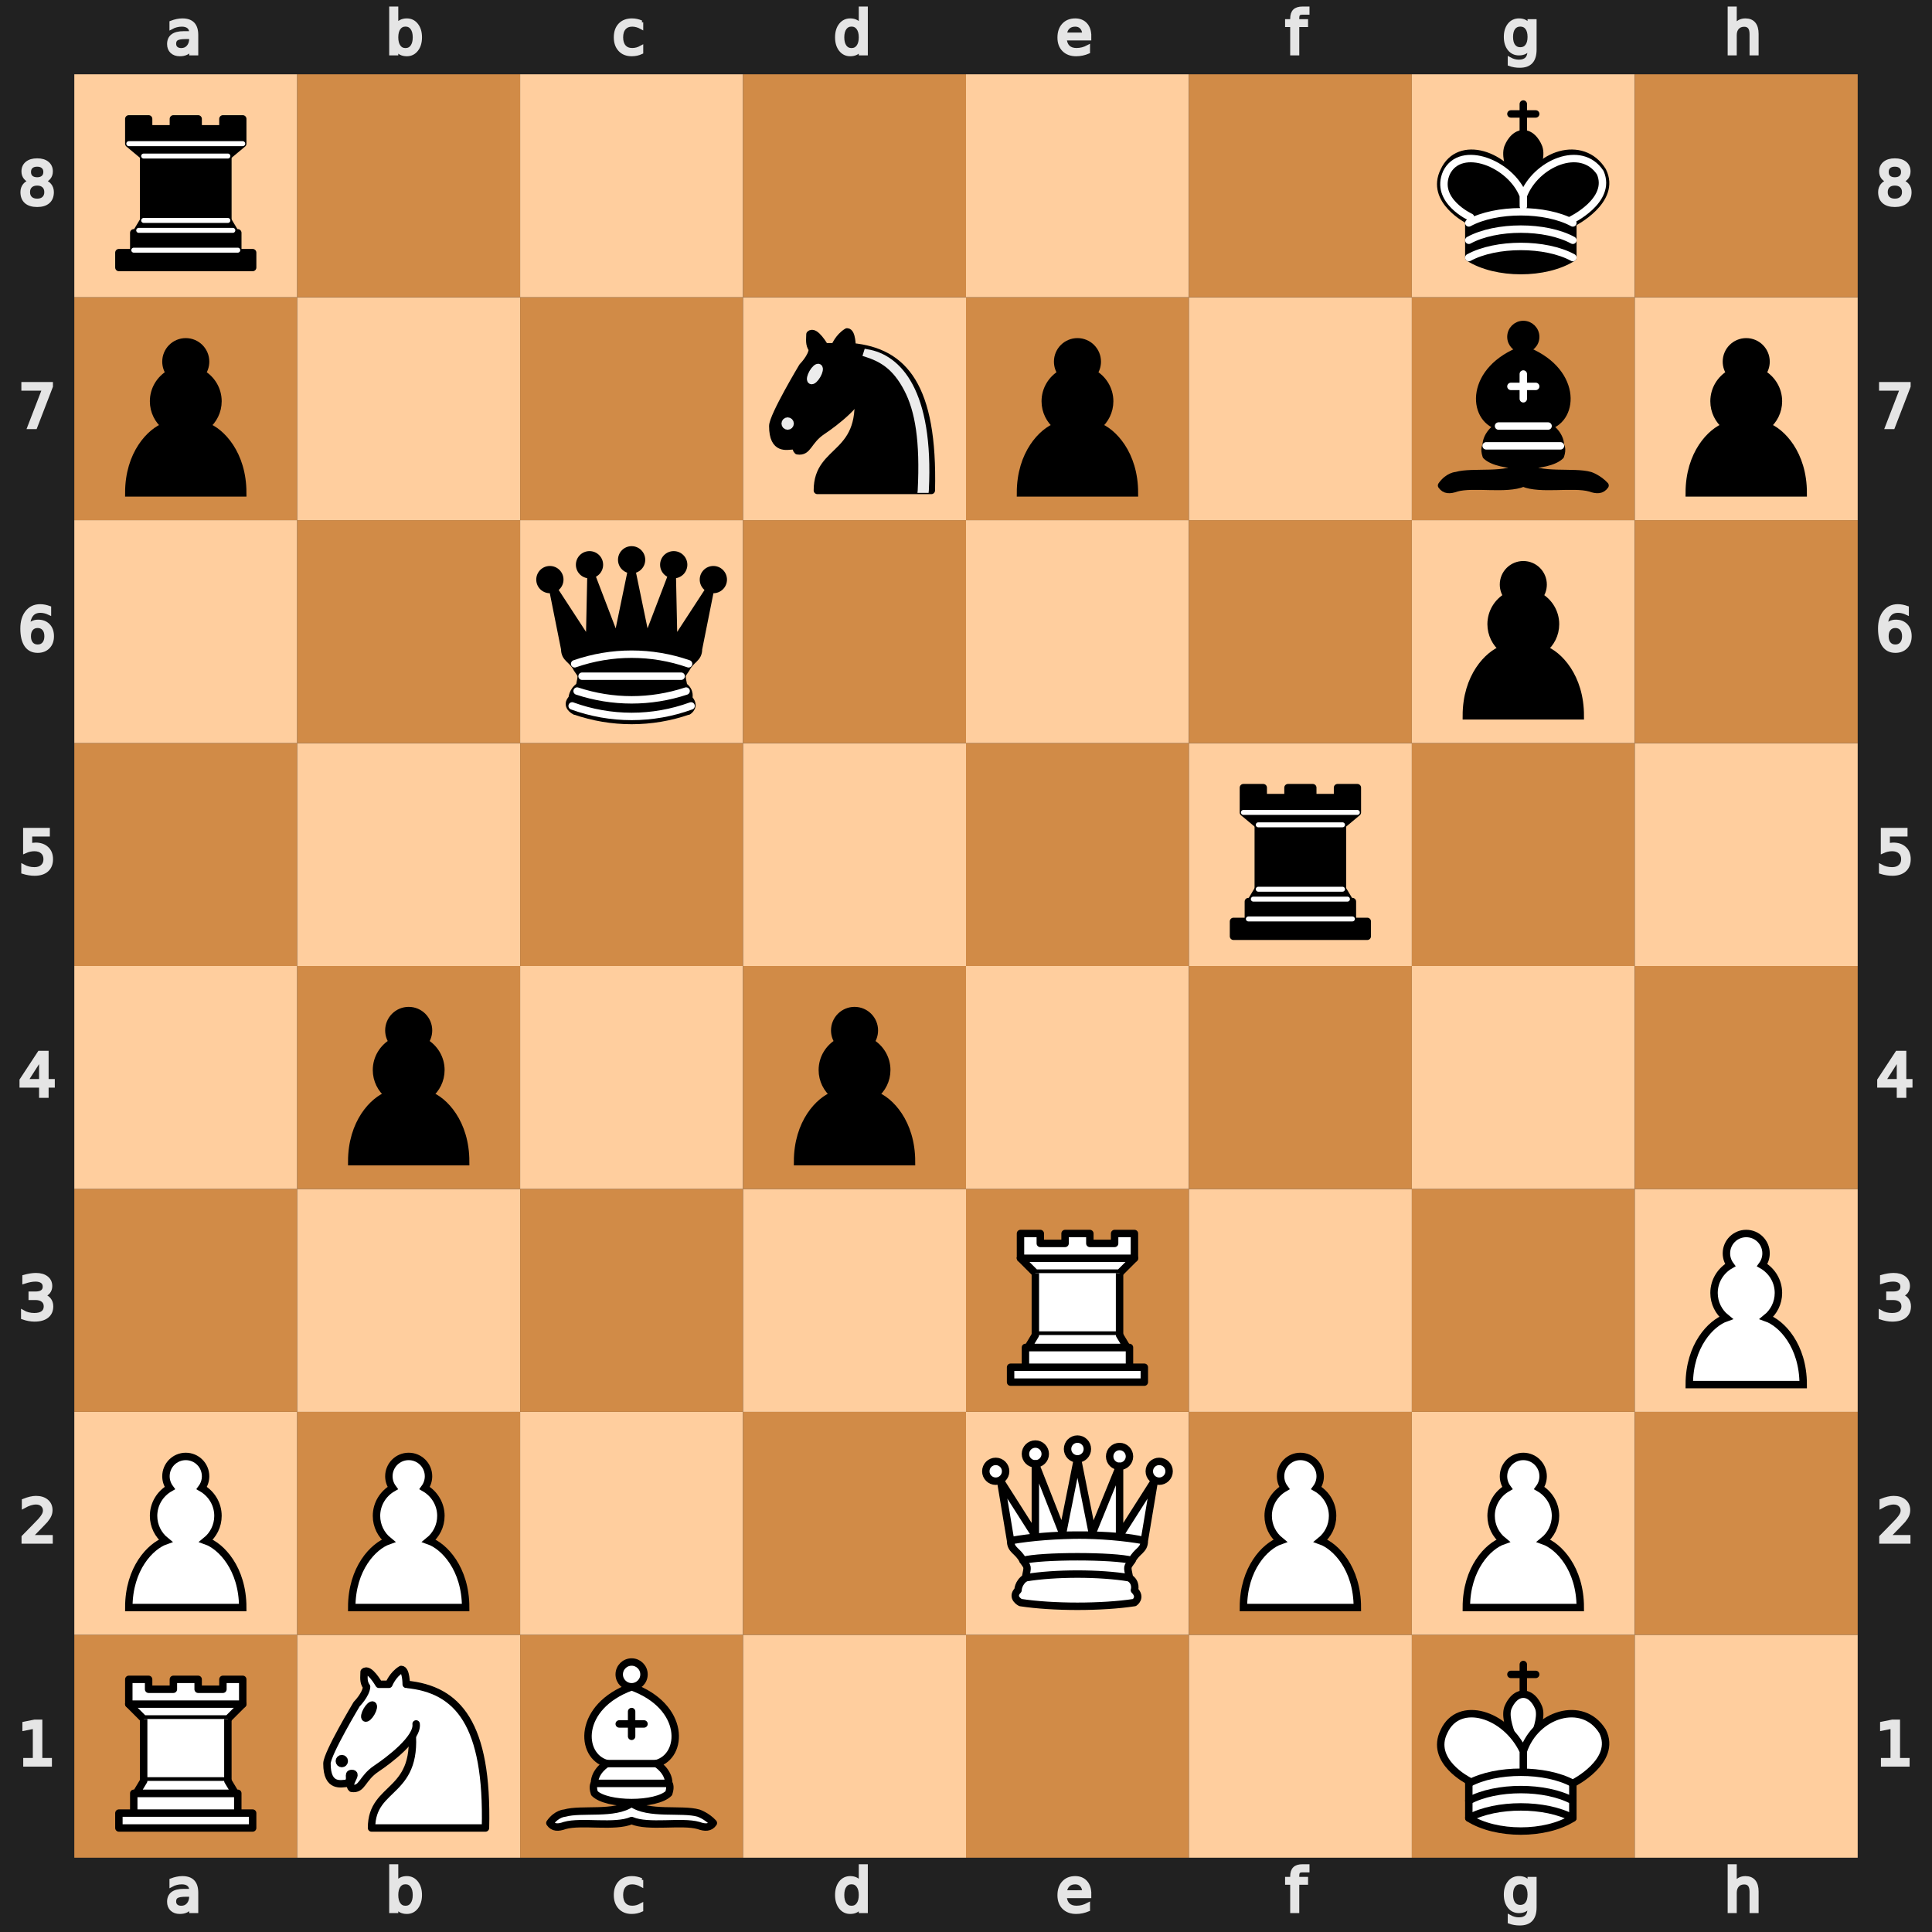
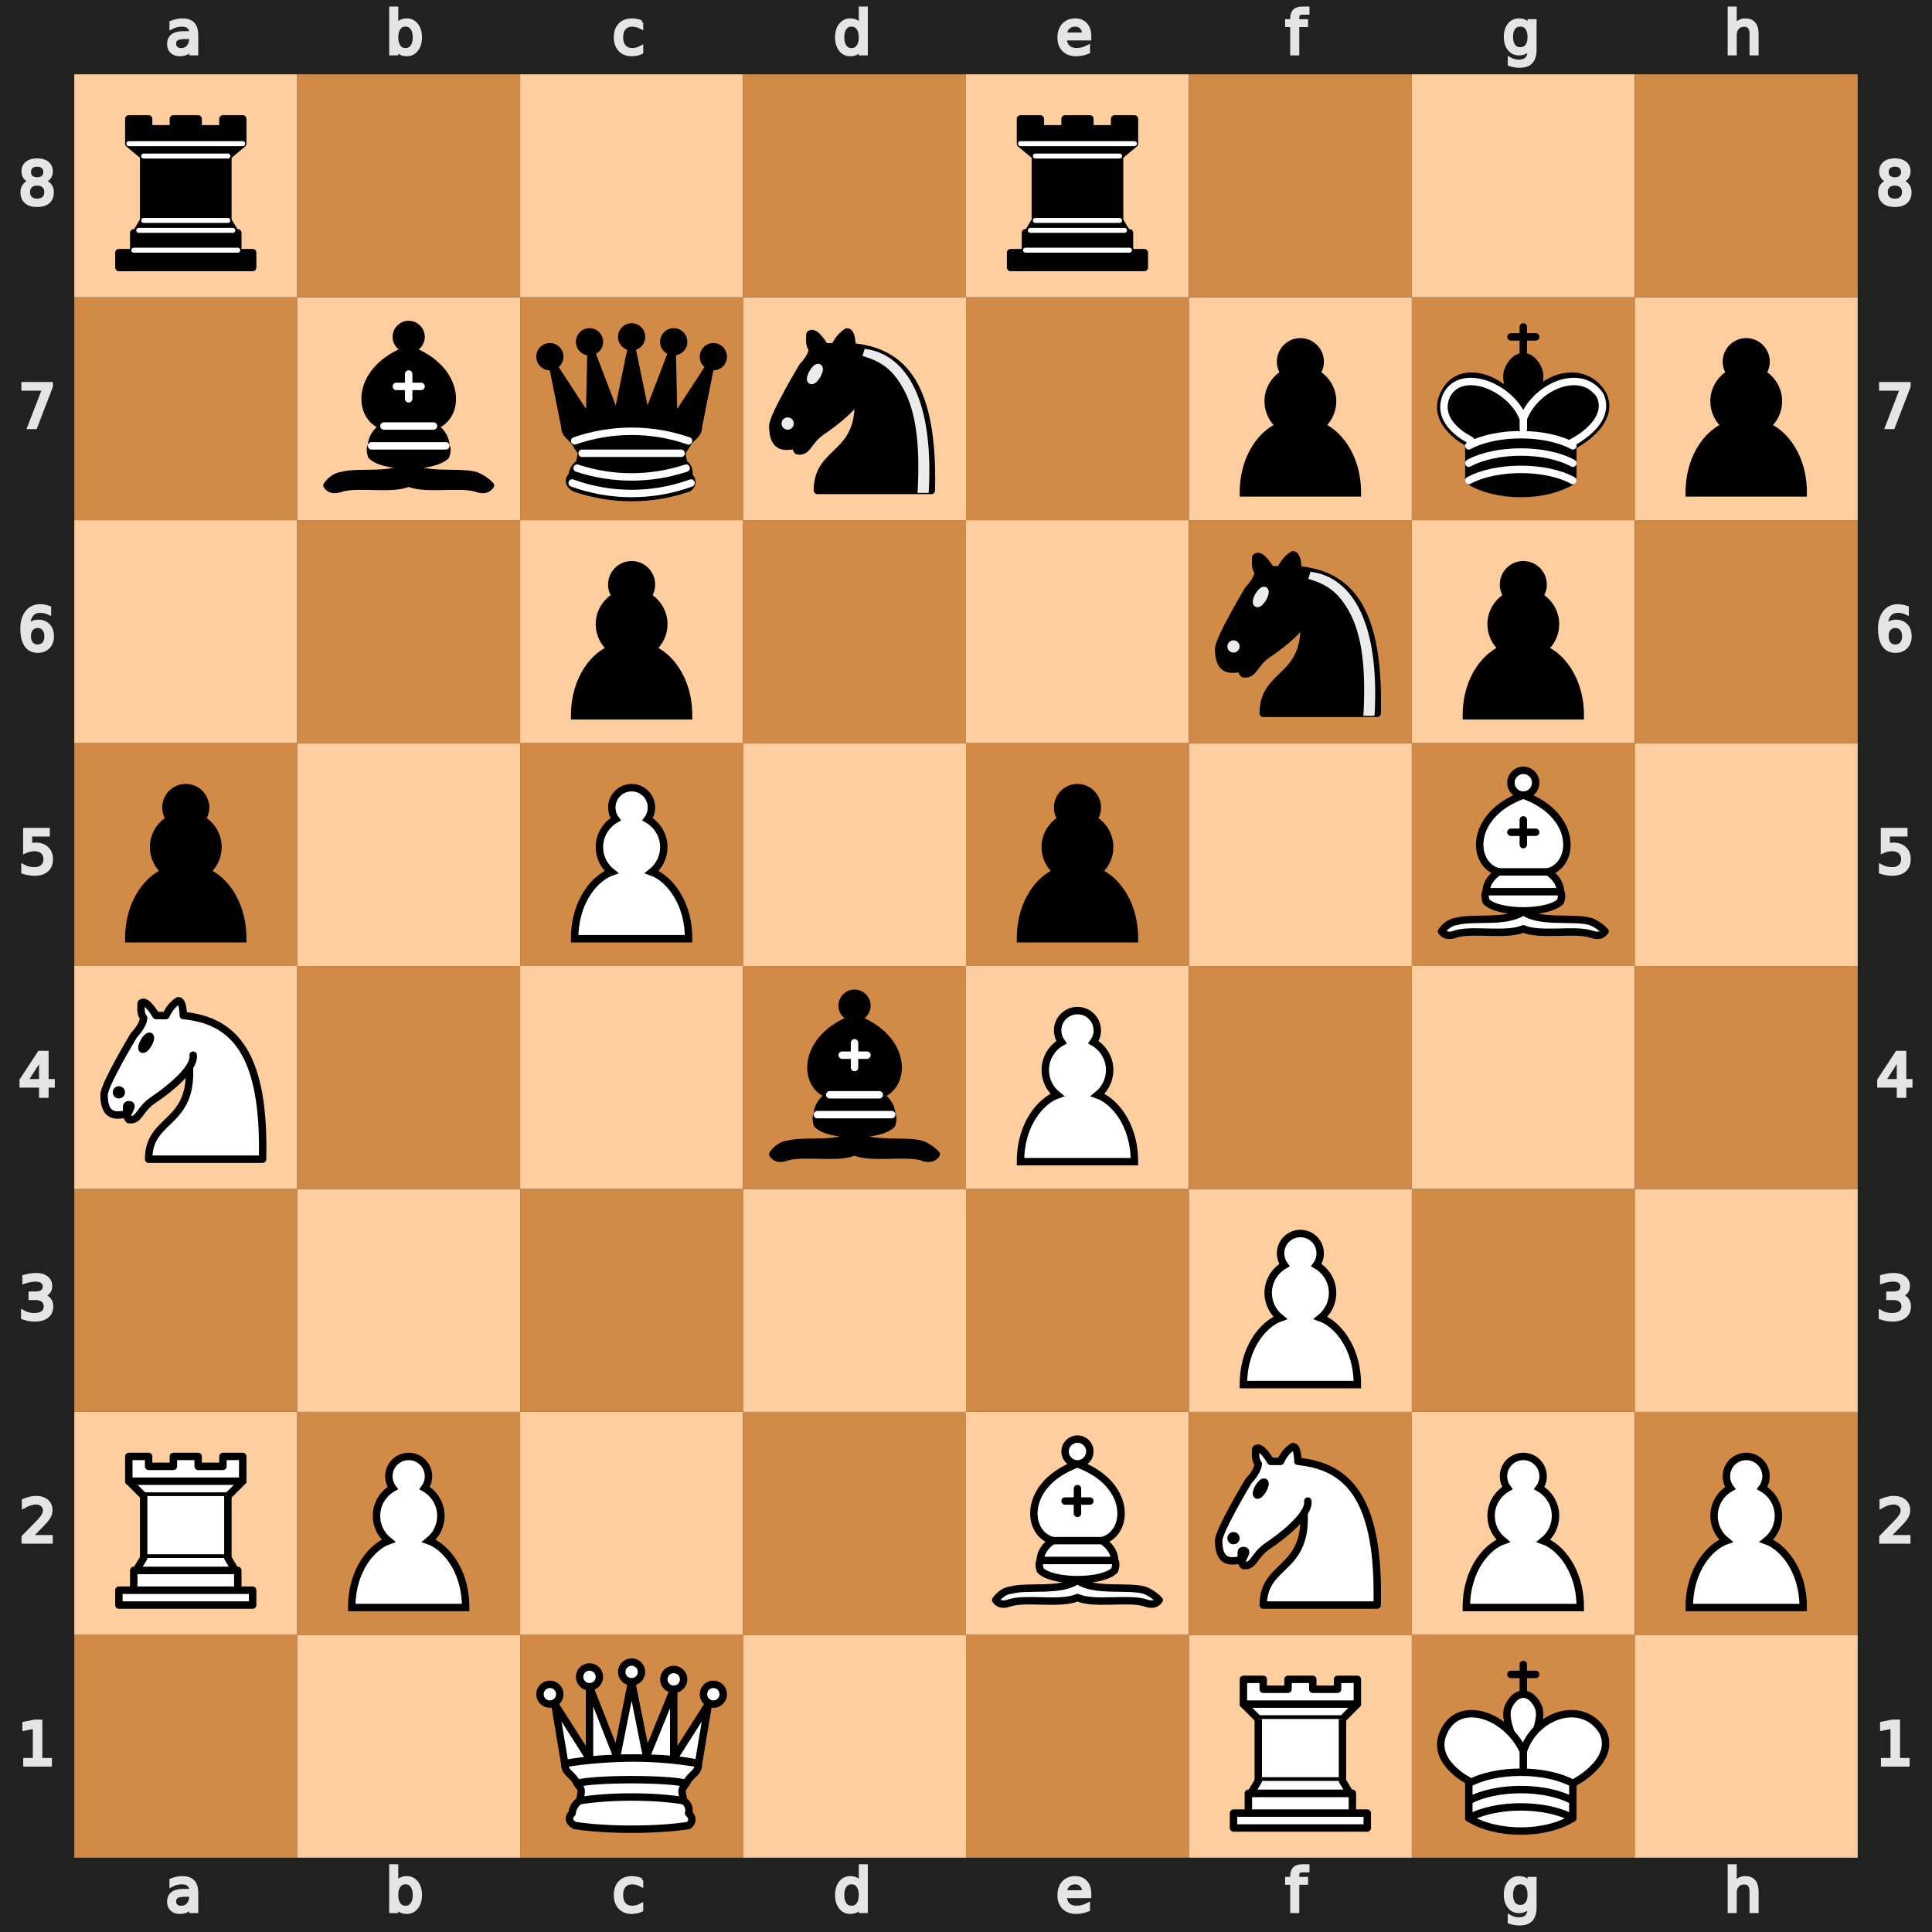
<svg xmlns="http://www.w3.org/2000/svg" xmlns:xlink="http://www.w3.org/1999/xlink" version="1.2" baseProfile="tiny" viewBox="0 0 390 390">
  <defs>
    <g id="white-pawn" class="white pawn">
      <path d="M22.5 9c-2.21 0-4 1.79-4 4 0 .89.29 1.71.78 2.38C17.33 16.5 16 18.59 16 21c0 2.03.94 3.84 2.41 5.03-3 1.06-7.41 5.55-7.41 13.47h23c0-7.92-4.41-12.41-7.41-13.47 1.47-1.19 2.41-3 2.41-5.03 0-2.41-1.33-4.5-3.28-5.62.49-.67.78-1.49.78-2.38 0-2.21-1.79-4-4-4z" fill="#fff" stroke="#000" stroke-width="1.5" stroke-linecap="round" />
    </g>
    <g id="white-knight" class="white knight" fill="none" fill-rule="evenodd" stroke="#000" stroke-width="1.5" stroke-linecap="round" stroke-linejoin="round">
      <path d="M 22,10 C 32.5,11 38.5,18 38,39 L 15,39 C 15,30 25,32.5 23,18" style="fill:#ffffff; stroke:#000000;" />
      <path d="M 24,18 C 24.38,20.91 18.45,25.37 16,27 C 13,29 13.18,31.34 11,31 C 9.958,30.06 12.41,27.96 11,28 C 10,28 11.19,29.23 10,30 C 9,30 5.997,31 6,26 C 6,24 12,14 12,14 C 12,14 13.89,12.1 14,10.5 C 13.27,9.506 13.5,8.5 13.5,7.5 C 14.5,6.5 16.5,10 16.5,10 L 18.5,10 C 18.5,10 19.28,8.008 21,7 C 22,7 22,10 22,10" style="fill:#ffffff; stroke:#000000;" />
      <path d="M 9.5 25.5 A 0.5 0.5 0 1 1 8.5,25.5 A 0.5 0.5 0 1 1 9.5 25.5 z" style="fill:#000000; stroke:#000000;" />
      <path d="M 15 15.5 A 0.5 1.5 0 1 1 14,15.5 A 0.5 1.5 0 1 1 15 15.5 z" transform="matrix(0.866,0.5,-0.5,0.866,9.693,-5.173)" style="fill:#000000; stroke:#000000;" />
    </g>
    <g id="white-bishop" class="white bishop" fill="none" fill-rule="evenodd" stroke="#000" stroke-width="1.5" stroke-linecap="round" stroke-linejoin="round">
      <g fill="#fff" stroke-linecap="butt">
        <path d="M9 36c3.39-.97 10.11.43 13.5-2 3.39 2.43 10.11 1.03 13.5 2 0 0 1.65.54 3 2-.68.97-1.65.99-3 .5-3.39-.97-10.11.46-13.5-1-3.39 1.46-10.11.03-13.5 1-1.354.49-2.323.47-3-.5 1.354-1.94 3-2 3-2zM15 32c2.5 2.5 12.5 2.5 15 0 .5-1.5 0-2 0-2 0-2.5-2.5-4-2.5-4 5.5-1.5 6-11.5-5-15.5-11 4-10.5 14-5 15.5 0 0-2.5 1.5-2.5 4 0 0-.5.5 0 2zM25 8a2.5 2.5 0 1 1-5 0 2.5 2.5 0 1 1 5 0z" />
      </g>
      <path d="M17.5 26h10M15 30h15m-7.5-14.5v5M20 18h5" stroke-linejoin="miter" />
    </g>
    <g id="white-rook" class="white rook" fill="#fff" fill-rule="evenodd" stroke="#000" stroke-width="1.5" stroke-linecap="round" stroke-linejoin="round">
      <path d="M9 39h27v-3H9v3zM12 36v-4h21v4H12zM11 14V9h4v2h5V9h5v2h5V9h4v5" stroke-linecap="butt" />
      <path d="M34 14l-3 3H14l-3-3" />
      <path d="M31 17v12.5H14V17" stroke-linecap="butt" stroke-linejoin="miter" />
      <path d="M31 29.5l1.5 2.5h-20l1.5-2.5" />
      <path d="M11 14h23" fill="none" stroke-linejoin="miter" />
    </g>
    <g id="white-queen" class="white queen" fill="#fff" fill-rule="evenodd" stroke="#000" stroke-width="1.5" stroke-linecap="round" stroke-linejoin="round">
      <path d="M8 12a2 2 0 1 1-4 0 2 2 0 1 1 4 0zM24.5 7.5a2 2 0 1 1-4 0 2 2 0 1 1 4 0zM41 12a2 2 0 1 1-4 0 2 2 0 1 1 4 0zM16 8.5a2 2 0 1 1-4 0 2 2 0 1 1 4 0zM33 9a2 2 0 1 1-4 0 2 2 0 1 1 4 0z" />
      <path d="M9 26c8.5-1.5 21-1.5 27 0l2-12-7 11V11l-5.5 13.5-3-15-3 15-5.5-14V25L7 14l2 12zM9 26c0 2 1.5 2 2.5 4 1 1.5 1 1 .5 3.5-1.5 1-1.5 2.5-1.5 2.5-1.5 1.5.5 2.5.5 2.5 6.5 1 16.5 1 23 0 0 0 1.5-1 0-2.5 0 0 .5-1.5-1-2.5-.5-2.5-.5-2 .5-3.5 1-2 2.5-2 2.5-4-8.5-1.5-18.5-1.5-27 0z" stroke-linecap="butt" />
      <path d="M11.5 30c3.5-1 18.5-1 22 0M12 33.5c6-1 15-1 21 0" fill="none" />
    </g>
    <g id="white-king" class="white king" fill="none" fill-rule="evenodd" stroke="#000" stroke-width="1.5" stroke-linecap="round" stroke-linejoin="round">
      <path d="M22.5 11.63V6M20 8h5" stroke-linejoin="miter" />
      <path d="M22.5 25s4.5-7.5 3-10.5c0 0-1-2.5-3-2.5s-3 2.5-3 2.5c-1.5 3 3 10.5 3 10.5" fill="#fff" stroke-linecap="butt" stroke-linejoin="miter" />
      <path d="M11.5 37c5.5 3.5 15.5 3.5 21 0v-7s9-4.5 6-10.5c-4-6.5-13.5-3.5-16 4V27v-3.5c-3.5-7.5-13-10.5-16-4-3 6 5 10 5 10V37z" fill="#fff" />
      <path d="M11.5 30c5.5-3 15.5-3 21 0m-21 3.5c5.5-3 15.5-3 21 0m-21 3.5c5.5-3 15.5-3 21 0" />
    </g>
    <g id="black-pawn" class="black pawn">
      <path d="M22.5 9c-2.21 0-4 1.79-4 4 0 .89.29 1.71.78 2.38C17.33 16.5 16 18.59 16 21c0 2.03.94 3.84 2.41 5.03-3 1.06-7.41 5.55-7.41 13.47h23c0-7.92-4.41-12.41-7.41-13.47 1.47-1.19 2.41-3 2.41-5.03 0-2.41-1.33-4.5-3.28-5.62.49-.67.78-1.49.78-2.38 0-2.21-1.79-4-4-4z" fill="#000" stroke="#000" stroke-width="1.5" stroke-linecap="round" />
    </g>
    <g id="black-knight" class="black knight" fill="none" fill-rule="evenodd" stroke="#000" stroke-width="1.5" stroke-linecap="round" stroke-linejoin="round">
      <path d="M 22,10 C 32.5,11 38.5,18 38,39 L 15,39 C 15,30 25,32.5 23,18" style="fill:#000000; stroke:#000000;" />
      <path d="M 24,18 C 24.38,20.91 18.45,25.37 16,27 C 13,29 13.18,31.34 11,31 C 9.958,30.06 12.41,27.96 11,28 C 10,28 11.19,29.23 10,30 C 9,30 5.997,31 6,26 C 6,24 12,14 12,14 C 12,14 13.89,12.1 14,10.5 C 13.27,9.506 13.5,8.5 13.5,7.5 C 14.5,6.5 16.5,10 16.5,10 L 18.5,10 C 18.5,10 19.28,8.008 21,7 C 22,7 22,10 22,10" style="fill:#000000; stroke:#000000;" />
      <path d="M 9.5 25.5 A 0.5 0.5 0 1 1 8.5,25.5 A 0.5 0.5 0 1 1 9.5 25.5 z" style="fill:#ececec; stroke:#ececec;" />
      <path d="M 15 15.5 A 0.5 1.5 0 1 1 14,15.5 A 0.5 1.5 0 1 1 15 15.5 z" transform="matrix(0.866,0.5,-0.5,0.866,9.693,-5.173)" style="fill:#ececec; stroke:#ececec;" />
      <path d="M 24.55,10.4 L 24.1,11.85 L 24.6,12 C 27.75,13 30.25,14.49 32.5,18.75 C 34.75,23.01 35.75,29.06 35.25,39 L 35.2,39.5 L 37.45,39.5 L 37.5,39 C 38,28.94 36.62,22.15 34.25,17.66 C 31.88,13.17 28.46,11.02 25.06,10.5 L 24.55,10.4 z " style="fill:#ececec; stroke:none;" />
    </g>
    <g id="black-bishop" class="black bishop" fill="none" fill-rule="evenodd" stroke="#000" stroke-width="1.5" stroke-linecap="round" stroke-linejoin="round">
      <path d="M9 36c3.39-.97 10.11.43 13.5-2 3.39 2.43 10.11 1.03 13.5 2 0 0 1.65.54 3 2-.68.97-1.65.99-3 .5-3.39-.97-10.11.46-13.5-1-3.39 1.46-10.11.03-13.5 1-1.354.49-2.323.47-3-.5 1.354-1.94 3-2 3-2zm6-4c2.5 2.5 12.5 2.5 15 0 .5-1.5 0-2 0-2 0-2.5-2.5-4-2.5-4 5.5-1.5 6-11.5-5-15.5-11 4-10.5 14-5 15.5 0 0-2.5 1.5-2.5 4 0 0-.5.5 0 2zM25 8a2.5 2.5 0 1 1-5 0 2.5 2.5 0 1 1 5 0z" fill="#000" stroke-linecap="butt" />
      <path d="M17.5 26h10M15 30h15m-7.5-14.5v5M20 18h5" stroke="#fff" stroke-linejoin="miter" />
    </g>
    <g id="black-rook" class="black rook" fill="#000" fill-rule="evenodd" stroke="#000" stroke-width="1.5" stroke-linecap="round" stroke-linejoin="round">
      <path d="M9 39h27v-3H9v3zM12.5 32l1.5-2.5h17l1.5 2.5h-20zM12 36v-4h21v4H12z" stroke-linecap="butt" />
      <path d="M14 29.5v-13h17v13H14z" stroke-linecap="butt" stroke-linejoin="miter" />
      <path d="M14 16.5L11 14h23l-3 2.5H14zM11 14V9h4v2h5V9h5v2h5V9h4v5H11z" stroke-linecap="butt" />
      <path d="M12 35.5h21M13 31.5h19M14 29.5h17M14 16.5h17M11 14h23" fill="none" stroke="#fff" stroke-width="1" stroke-linejoin="miter" />
    </g>
    <g id="black-queen" class="black queen" fill="#000" fill-rule="evenodd" stroke="#000" stroke-width="1.5" stroke-linecap="round" stroke-linejoin="round">
      <g fill="#000" stroke="none">
        <circle cx="6" cy="12" r="2.75" />
        <circle cx="14" cy="9" r="2.75" />
        <circle cx="22.5" cy="8" r="2.75" />
        <circle cx="31" cy="9" r="2.75" />
        <circle cx="39" cy="12" r="2.75" />
      </g>
      <path d="M9 26c8.5-1.5 21-1.5 27 0l2.5-12.5L31 25l-.3-14.1-5.2 13.6-3-14.5-3 14.5-5.2-13.6L14 25 6.5 13.5 9 26zM9 26c0 2 1.5 2 2.5 4 1 1.5 1 1 .5 3.5-1.5 1-1.5 2.5-1.5 2.5-1.5 1.5.5 2.5.5 2.5 6.5 1 16.5 1 23 0 0 0 1.5-1 0-2.5 0 0 .5-1.5-1-2.5-.5-2.5-.5-2 .5-3.5 1-2 2.5-2 2.5-4-8.5-1.5-18.5-1.5-27 0z" stroke-linecap="butt" />
      <path d="M11 38.5a35 35 1 0 0 23 0" fill="none" stroke-linecap="butt" />
      <path d="M11 29a35 35 1 0 1 23 0M12.5 31.5h20M11.5 34.5a35 35 1 0 0 22 0M10.5 37.5a35 35 1 0 0 24 0" fill="none" stroke="#fff" />
    </g>
    <g id="black-king" class="black king" fill="none" fill-rule="evenodd" stroke="#000" stroke-width="1.5" stroke-linecap="round" stroke-linejoin="round">
      <path d="M22.5 11.63V6" stroke-linejoin="miter" />
      <path d="M22.5 25s4.5-7.5 3-10.5c0 0-1-2.5-3-2.5s-3 2.5-3 2.5c-1.5 3 3 10.5 3 10.5" fill="#000" stroke-linecap="butt" stroke-linejoin="miter" />
      <path d="M11.5 37c5.5 3.5 15.5 3.5 21 0v-7s9-4.5 6-10.5c-4-6.5-13.5-3.5-16 4V27v-3.5c-3.5-7.5-13-10.5-16-4-3 6 5 10 5 10V37z" fill="#000" />
      <path d="M20 8h5" stroke-linejoin="miter" />
      <path d="M32 29.5s8.5-4 6.03-9.65C34.15 14 25 18 22.5 24.5l.01 2.1-.01-2.1C20 18 9.906 14 6.997 19.85c-2.497 5.65 4.853 9 4.853 9M11.5 30c5.5-3 15.5-3 21 0m-21 3.5c5.5-3 15.5-3 21 0m-21 3.5c5.5-3 15.5-3 21 0" stroke="#fff" />
    </g>
  </defs>
  <rect x="0" y="0" width="390" height="390" fill="#212121" />
  <g transform="translate(20, 0) scale(0.75, 0.75)" fill="#e5e5e5" stroke="#e5e5e5">
    <path d="M23.328 10.016q-1.742 0-2.414.398-.672.398-.672 1.36 0 .765.5 1.218.508.445 1.375.445 1.196 0 1.914-.843.727-.852.727-2.258v-.32zm2.867-.594v4.992h-1.437v-1.328q-.492.797-1.227 1.18-.734.375-1.797.375-1.343 0-2.14-.75-.79-.758-.79-2.024 0-1.476.985-2.226.992-.75 2.953-.75h2.016V8.75q0-.992-.656-1.531-.649-.547-1.829-.547-.75 0-1.46.18-.711.18-1.368.539V6.062q.79-.304 1.532-.453.742-.156 1.445-.156 1.898 0 2.836.984.937.985.937 2.985z" />
  </g>
  <g transform="translate(20, 375) scale(0.75, 0.75)" fill="#e5e5e5" stroke="#e5e5e5">
    <path d="M23.328 10.016q-1.742 0-2.414.398-.672.398-.672 1.36 0 .765.5 1.218.508.445 1.375.445 1.196 0 1.914-.843.727-.852.727-2.258v-.32zm2.867-.594v4.992h-1.437v-1.328q-.492.797-1.227 1.18-.734.375-1.797.375-1.343 0-2.14-.75-.79-.758-.79-2.024 0-1.476.985-2.226.992-.75 2.953-.75h2.016V8.75q0-.992-.656-1.531-.649-.547-1.829-.547-.75 0-1.46.18-.711.18-1.368.539V6.062q.79-.304 1.532-.453.742-.156 1.445-.156 1.898 0 2.836.984.937.985.937 2.985z" />
  </g>
  <g transform="translate(65, 0) scale(0.75, 0.75)" fill="#e5e5e5" stroke="#e5e5e5">
    <path d="M24.922 10.047q0-1.586-.656-2.485-.649-.906-1.79-.906-1.14 0-1.796.906-.649.899-.649 2.485 0 1.586.649 2.492.656.898 1.797.898 1.14 0 1.789-.898.656-.906.656-2.492zm-4.89-3.055q.452-.781 1.14-1.156.695-.383 1.656-.383 1.594 0 2.586 1.266 1 1.265 1 3.328 0 2.062-1 3.328-.992 1.266-2.586 1.266-.96 0-1.656-.375-.688-.383-1.14-1.164v1.312h-1.446V2.258h1.445z" />
  </g>
  <g transform="translate(65, 375) scale(0.75, 0.75)" fill="#e5e5e5" stroke="#e5e5e5">
    <path d="M24.922 10.047q0-1.586-.656-2.485-.649-.906-1.79-.906-1.14 0-1.796.906-.649.899-.649 2.485 0 1.586.649 2.492.656.898 1.797.898 1.14 0 1.789-.898.656-.906.656-2.492zm-4.89-3.055q.452-.781 1.14-1.156.695-.383 1.656-.383 1.594 0 2.586 1.266 1 1.265 1 3.328 0 2.062-1 3.328-.992 1.266-2.586 1.266-.96 0-1.656-.375-.688-.383-1.14-1.164v1.312h-1.446V2.258h1.445z" />
  </g>
  <g transform="translate(110, 0) scale(0.75, 0.75)" fill="#e5e5e5" stroke="#e5e5e5">
    <path d="M25.96 6v1.344q-.608-.336-1.226-.5-.609-.172-1.234-.172-1.398 0-2.172.89-.773.883-.773 2.485 0 1.601.773 2.492.774.883 2.172.883.625 0 1.234-.164.618-.172 1.227-.508v1.328q-.602.281-1.25.422-.64.14-1.367.14-1.977 0-3.14-1.242-1.165-1.242-1.165-3.351 0-2.14 1.172-3.367 1.18-1.227 3.227-1.227.664 0 1.296.14.633.134 1.227.407z" />
  </g>
  <g transform="translate(110, 375) scale(0.75, 0.75)" fill="#e5e5e5" stroke="#e5e5e5">
    <path d="M25.96 6v1.344q-.608-.336-1.226-.5-.609-.172-1.234-.172-1.398 0-2.172.89-.773.883-.773 2.485 0 1.601.773 2.492.774.883 2.172.883.625 0 1.234-.164.618-.172 1.227-.508v1.328q-.602.281-1.25.422-.64.14-1.367.14-1.977 0-3.14-1.242-1.165-1.242-1.165-3.351 0-2.14 1.172-3.367 1.18-1.227 3.227-1.227.664 0 1.296.14.633.134 1.227.407z" />
  </g>
  <g transform="translate(155, 0) scale(0.75, 0.75)" fill="#e5e5e5" stroke="#e5e5e5">
    <path d="M24.973 6.992V2.258h1.437v12.156h-1.437v-1.312q-.453.78-1.149 1.164-.687.375-1.656.375-1.586 0-2.586-1.266-.992-1.266-.992-3.328 0-2.063.992-3.328 1-1.266 2.586-1.266.969 0 1.656.383.696.375 1.149 1.156zm-4.899 3.055q0 1.586.649 2.492.656.898 1.797.898 1.14 0 1.796-.898.657-.906.657-2.492 0-1.586-.657-2.485-.656-.906-1.796-.906-1.141 0-1.797.906-.649.899-.649 2.485z" />
  </g>
  <g transform="translate(155, 375) scale(0.75, 0.75)" fill="#e5e5e5" stroke="#e5e5e5">
    <path d="M24.973 6.992V2.258h1.437v12.156h-1.437v-1.312q-.453.78-1.149 1.164-.687.375-1.656.375-1.586 0-2.586-1.266-.992-1.266-.992-3.328 0-2.063.992-3.328 1-1.266 2.586-1.266.969 0 1.656.383.696.375 1.149 1.156zm-4.899 3.055q0 1.586.649 2.492.656.898 1.797.898 1.14 0 1.796-.898.657-.906.657-2.492 0-1.586-.657-2.485-.656-.906-1.796-.906-1.141 0-1.797.906-.649.899-.649 2.485z" />
  </g>
  <g transform="translate(200, 0) scale(0.75, 0.75)" fill="#e5e5e5" stroke="#e5e5e5">
    <path d="M26.555 9.68v.703h-6.61q.094 1.484.89 2.265.806.774 2.235.774.828 0 1.602-.203.781-.203 1.547-.61v1.36q-.774.328-1.586.5-.813.172-1.649.172-2.093 0-3.32-1.22-1.219-1.218-1.219-3.296 0-2.148 1.157-3.406 1.164-1.266 3.132-1.266 1.766 0 2.79 1.14 1.03 1.134 1.03 3.087zm-1.438-.422q-.015-1.18-.664-1.883-.64-.703-1.703-.703-1.203 0-1.93.68-.718.68-.828 1.914z" />
  </g>
  <g transform="translate(200, 375) scale(0.75, 0.75)" fill="#e5e5e5" stroke="#e5e5e5">
    <path d="M26.555 9.68v.703h-6.61q.094 1.484.89 2.265.806.774 2.235.774.828 0 1.602-.203.781-.203 1.547-.61v1.36q-.774.328-1.586.5-.813.172-1.649.172-2.093 0-3.32-1.22-1.219-1.218-1.219-3.296 0-2.148 1.157-3.406 1.164-1.266 3.132-1.266 1.766 0 2.79 1.14 1.03 1.134 1.03 3.087zm-1.438-.422q-.015-1.18-.664-1.883-.64-.703-1.703-.703-1.203 0-1.93.68-.718.68-.828 1.914z" />
  </g>
  <g transform="translate(245, 0) scale(0.75, 0.75)" fill="#e5e5e5" stroke="#e5e5e5">
    <path d="M25.285 2.258v1.195H23.91q-.773 0-1.078.313-.297.312-.297 1.125v.773h2.367v1.117h-2.367v7.633H21.09V6.781h-1.375V5.664h1.375v-.61q0-1.46.68-2.124.68-.672 2.156-.672z" />
  </g>
  <g transform="translate(245, 375) scale(0.75, 0.75)" fill="#e5e5e5" stroke="#e5e5e5">
    <path d="M25.285 2.258v1.195H23.91q-.773 0-1.078.313-.297.312-.297 1.125v.773h2.367v1.117h-2.367v7.633H21.09V6.781h-1.375V5.664h1.375v-.61q0-1.46.68-2.124.68-.672 2.156-.672z" />
  </g>
  <g transform="translate(290, 0) scale(0.75, 0.75)" fill="#e5e5e5" stroke="#e5e5e5">
    <path d="M24.973 9.937q0-1.562-.649-2.421-.64-.86-1.804-.86-1.157 0-1.805.86-.64.859-.64 2.421 0 1.555.64 2.415.648.859 1.805.859 1.164 0 1.804-.86.649-.859.649-2.414zm1.437 3.391q0 2.234-.992 3.32-.992 1.094-3.04 1.094-.757 0-1.429-.117-.672-.11-1.304-.344v-1.398q.632.344 1.25.508.617.164 1.257.164 1.414 0 2.118-.743.703-.734.703-2.226v-.711q-.446.773-1.141 1.156-.695.383-1.664.383-1.61 0-2.594-1.227-.984-1.226-.984-3.25 0-2.03.984-3.257.985-1.227 2.594-1.227.969 0 1.664.383t1.14 1.156V5.664h1.438z" />
  </g>
  <g transform="translate(290, 375) scale(0.75, 0.75)" fill="#e5e5e5" stroke="#e5e5e5">
    <path d="M24.973 9.937q0-1.562-.649-2.421-.64-.86-1.804-.86-1.157 0-1.805.86-.64.859-.64 2.421 0 1.555.64 2.415.648.859 1.805.859 1.164 0 1.804-.86.649-.859.649-2.414zm1.437 3.391q0 2.234-.992 3.32-.992 1.094-3.04 1.094-.757 0-1.429-.117-.672-.11-1.304-.344v-1.398q.632.344 1.25.508.617.164 1.257.164 1.414 0 2.118-.743.703-.734.703-2.226v-.711q-.446.773-1.141 1.156-.695.383-1.664.383-1.61 0-2.594-1.227-.984-1.226-.984-3.25 0-2.03.984-3.257.985-1.227 2.594-1.227.969 0 1.664.383t1.14 1.156V5.664h1.438z" />
  </g>
  <g transform="translate(335, 0) scale(0.75, 0.75)" fill="#e5e5e5" stroke="#e5e5e5">
    <path d="M26.164 9.133v5.281h-1.437V9.18q0-1.243-.485-1.86-.484-.617-1.453-.617-1.164 0-1.836.742-.672.742-.672 2.024v4.945h-1.445V2.258h1.445v4.765q.516-.789 1.211-1.18.703-.39 1.617-.39 1.508 0 2.282.938.773.93.773 2.742z" />
  </g>
  <g transform="translate(335, 375) scale(0.75, 0.75)" fill="#e5e5e5" stroke="#e5e5e5">
    <path d="M26.164 9.133v5.281h-1.437V9.18q0-1.243-.485-1.86-.484-.617-1.453-.617-1.164 0-1.836.742-.672.742-.672 2.024v4.945h-1.445V2.258h1.445v4.765q.516-.789 1.211-1.18.703-.39 1.617-.39 1.508 0 2.282.938.773.93.773 2.742z" />
  </g>
  <g transform="translate(0, 335) scale(0.75, 0.75)" fill="#e5e5e5" stroke="#e5e5e5">
    <path d="M6.754 26.996h2.578v-8.898l-2.805.562v-1.437l2.79-.563h1.578v10.336h2.578v1.328h-6.72z" />
  </g>
  <g transform="translate(375, 335) scale(0.75, 0.75)" fill="#e5e5e5" stroke="#e5e5e5">
    <path d="M6.754 26.996h2.578v-8.898l-2.805.562v-1.437l2.79-.563h1.578v10.336h2.578v1.328h-6.72z" />
  </g>
  <g transform="translate(0, 290) scale(0.75, 0.75)" fill="#e5e5e5" stroke="#e5e5e5">
    <path d="M8.195 26.996h5.508v1.328H6.297v-1.328q.898-.93 2.445-2.492 1.555-1.57 1.953-2.024.758-.851 1.055-1.437.305-.594.305-1.164 0-.93-.657-1.516-.648-.586-1.695-.586-.742 0-1.57.258-.82.258-1.758.781v-1.593q.953-.383 1.781-.578.828-.196 1.516-.196 1.812 0 2.89.906 1.079.907 1.079 2.422 0 .72-.274 1.368-.265.64-.976 1.515-.196.227-1.243 1.313-1.046 1.078-2.953 3.023z" />
  </g>
  <g transform="translate(375, 290) scale(0.75, 0.75)" fill="#e5e5e5" stroke="#e5e5e5">
    <path d="M8.195 26.996h5.508v1.328H6.297v-1.328q.898-.93 2.445-2.492 1.555-1.57 1.953-2.024.758-.851 1.055-1.437.305-.594.305-1.164 0-.93-.657-1.516-.648-.586-1.695-.586-.742 0-1.57.258-.82.258-1.758.781v-1.593q.953-.383 1.781-.578.828-.196 1.516-.196 1.812 0 2.89.906 1.079.907 1.079 2.422 0 .72-.274 1.368-.265.64-.976 1.515-.196.227-1.243 1.313-1.046 1.078-2.953 3.023z" />
  </g>
  <g transform="translate(0, 245) scale(0.75, 0.75)" fill="#e5e5e5" stroke="#e5e5e5">
    <path d="M11.434 22.035q1.132.242 1.765 1.008.64.766.64 1.89 0 1.727-1.187 2.672-1.187.946-3.375.946-.734 0-1.515-.149-.774-.14-1.602-.43V26.45q.656.383 1.438.578.78.196 1.632.196 1.485 0 2.258-.586.782-.586.782-1.703 0-1.032-.727-1.61-.719-.586-2.008-.586h-1.36v-1.297h1.423q1.164 0 1.78-.46.618-.47.618-1.344 0-.899-.64-1.375-.633-.485-1.82-.485-.65 0-1.391.141-.743.14-1.633.437V16.95q.898-.25 1.68-.375.788-.125 1.484-.125 1.797 0 2.844.82 1.046.813 1.046 2.204 0 .968-.554 1.64-.555.664-1.578.922z" />
  </g>
  <g transform="translate(375, 245) scale(0.75, 0.75)" fill="#e5e5e5" stroke="#e5e5e5">
    <path d="M11.434 22.035q1.132.242 1.765 1.008.64.766.64 1.89 0 1.727-1.187 2.672-1.187.946-3.375.946-.734 0-1.515-.149-.774-.14-1.602-.43V26.45q.656.383 1.438.578.78.196 1.632.196 1.485 0 2.258-.586.782-.586.782-1.703 0-1.032-.727-1.61-.719-.586-2.008-.586h-1.36v-1.297h1.423q1.164 0 1.78-.46.618-.47.618-1.344 0-.899-.64-1.375-.633-.485-1.82-.485-.65 0-1.391.141-.743.14-1.633.437V16.95q.898-.25 1.68-.375.788-.125 1.484-.125 1.797 0 2.844.82 1.046.813 1.046 2.204 0 .968-.554 1.64-.555.664-1.578.922z" />
  </g>
  <g transform="translate(0, 200) scale(0.75, 0.75)" fill="#e5e5e5" stroke="#e5e5e5">
    <path d="M11.016 18.035L7.03 24.262h3.985zm-.414-1.375h1.984v7.602h1.664v1.312h-1.664v2.75h-1.57v-2.75H5.75v-1.523z" />
  </g>
  <g transform="translate(375, 200) scale(0.75, 0.75)" fill="#e5e5e5" stroke="#e5e5e5">
    <path d="M11.016 18.035L7.03 24.262h3.985zm-.414-1.375h1.984v7.602h1.664v1.312h-1.664v2.75h-1.57v-2.75H5.75v-1.523z" />
  </g>
  <g transform="translate(0, 155) scale(0.75, 0.75)" fill="#e5e5e5" stroke="#e5e5e5">
    <path d="M6.719 16.66h6.195v1.328h-4.75v2.86q.344-.118.688-.172.343-.063.687-.063 1.953 0 3.094 1.07 1.14 1.07 1.14 2.899 0 1.883-1.171 2.93-1.172 1.039-3.305 1.039-.735 0-1.5-.125-.758-.125-1.57-.375v-1.586q.703.383 1.453.57.75.188 1.586.188 1.351 0 2.14-.711.79-.711.79-1.93 0-1.219-.79-1.93-.789-.71-2.14-.71-.633 0-1.266.14-.625.14-1.281.438z" />
  </g>
  <g transform="translate(375, 155) scale(0.75, 0.75)" fill="#e5e5e5" stroke="#e5e5e5">
    <path d="M6.719 16.66h6.195v1.328h-4.75v2.86q.344-.118.688-.172.343-.063.687-.063 1.953 0 3.094 1.07 1.14 1.07 1.14 2.899 0 1.883-1.171 2.93-1.172 1.039-3.305 1.039-.735 0-1.5-.125-.758-.125-1.57-.375v-1.586q.703.383 1.453.57.75.188 1.586.188 1.351 0 2.14-.711.79-.711.79-1.93 0-1.219-.79-1.93-.789-.71-2.14-.71-.633 0-1.266.14-.625.14-1.281.438z" />
  </g>
  <g transform="translate(0, 110) scale(0.75, 0.75)" fill="#e5e5e5" stroke="#e5e5e5">
    <path d="M10.137 21.863q-1.063 0-1.688.727-.617.726-.617 1.992 0 1.258.617 1.992.625.727 1.688.727 1.062 0 1.68-.727.624-.734.624-1.992 0-1.266-.625-1.992-.617-.727-1.68-.727zm3.133-4.945v1.437q-.594-.28-1.204-.43-.601-.148-1.195-.148-1.562 0-2.39 1.055-.82 1.055-.938 3.188.46-.68 1.156-1.04.696-.367 1.531-.367 1.758 0 2.774 1.07 1.023 1.063 1.023 2.899 0 1.797-1.062 2.883-1.063 1.086-2.828 1.086-2.024 0-3.094-1.547-1.07-1.555-1.07-4.5 0-2.766 1.312-4.406 1.313-1.649 3.524-1.649.593 0 1.195.117.61.118 1.266.352z" />
  </g>
  <g transform="translate(375, 110) scale(0.75, 0.75)" fill="#e5e5e5" stroke="#e5e5e5">
    <path d="M10.137 21.863q-1.063 0-1.688.727-.617.726-.617 1.992 0 1.258.617 1.992.625.727 1.688.727 1.062 0 1.68-.727.624-.734.624-1.992 0-1.266-.625-1.992-.617-.727-1.68-.727zm3.133-4.945v1.437q-.594-.28-1.204-.43-.601-.148-1.195-.148-1.562 0-2.39 1.055-.82 1.055-.938 3.188.46-.68 1.156-1.04.696-.367 1.531-.367 1.758 0 2.774 1.07 1.023 1.063 1.023 2.899 0 1.797-1.062 2.883-1.063 1.086-2.828 1.086-2.024 0-3.094-1.547-1.07-1.555-1.07-4.5 0-2.766 1.312-4.406 1.313-1.649 3.524-1.649.593 0 1.195.117.61.118 1.266.352z" />
  </g>
  <g transform="translate(0, 65) scale(0.75, 0.75)" fill="#e5e5e5" stroke="#e5e5e5">
    <path d="M6.25 16.66h7.5v.672L9.516 28.324H7.867l3.985-10.336H6.25z" />
  </g>
  <g transform="translate(375, 65) scale(0.75, 0.75)" fill="#e5e5e5" stroke="#e5e5e5">
    <path d="M6.25 16.66h7.5v.672L9.516 28.324H7.867l3.985-10.336H6.25z" />
  </g>
  <g transform="translate(0, 20) scale(0.75, 0.75)" fill="#e5e5e5" stroke="#e5e5e5">
    <path d="M10 22.785q-1.125 0-1.773.602-.641.601-.641 1.656t.64 1.656q.649.602 1.774.602t1.773-.602q.649-.61.649-1.656 0-1.055-.649-1.656-.64-.602-1.773-.602zm-1.578-.672q-1.016-.25-1.586-.945-.563-.695-.563-1.695 0-1.399.993-2.211 1-.813 2.734-.813 1.742 0 2.734.813.993.812.993 2.21 0 1-.57 1.696-.563.695-1.571.945 1.14.266 1.773 1.04.641.773.641 1.89 0 1.695-1.04 2.602-1.03.906-2.96.906t-2.969-.906Q6 26.738 6 25.043q0-1.117.64-1.89.641-.774 1.782-1.04zm-.578-2.492q0 .906.562 1.414.57.508 1.594.508 1.016 0 1.586-.508.578-.508.578-1.414 0-.906-.578-1.414-.57-.508-1.586-.508-1.023 0-1.594.508-.562.508-.562 1.414z" />
  </g>
  <g transform="translate(375, 20) scale(0.75, 0.75)" fill="#e5e5e5" stroke="#e5e5e5">
    <path d="M10 22.785q-1.125 0-1.773.602-.641.601-.641 1.656t.64 1.656q.649.602 1.774.602t1.773-.602q.649-.61.649-1.656 0-1.055-.649-1.656-.64-.602-1.773-.602zm-1.578-.672q-1.016-.25-1.586-.945-.563-.695-.563-1.695 0-1.399.993-2.211 1-.813 2.734-.813 1.742 0 2.734.813.993.812.993 2.21 0 1-.57 1.696-.563.695-1.571.945 1.14.266 1.773 1.04.641.773.641 1.89 0 1.695-1.04 2.602-1.03.906-2.96.906t-2.969-.906Q6 26.738 6 25.043q0-1.117.64-1.89.641-.774 1.782-1.04zm-.578-2.492q0 .906.562 1.414.57.508 1.594.508 1.016 0 1.586-.508.578-.508.578-1.414 0-.906-.578-1.414-.57-.508-1.586-.508-1.023 0-1.594.508-.562.508-.562 1.414z" />
  </g>
  <rect x="15" y="330" width="45" height="45" class="square dark a1" stroke="none" fill="#d18b47" />
  <rect x="60" y="330" width="45" height="45" class="square light b1" stroke="none" fill="#ffce9e" />
  <rect x="105" y="330" width="45" height="45" class="square dark c1" stroke="none" fill="#d18b47" />
  <rect x="150" y="330" width="45" height="45" class="square light d1" stroke="none" fill="#ffce9e" />
  <rect x="195" y="330" width="45" height="45" class="square dark e1" stroke="none" fill="#d18b47" />
  <rect x="240" y="330" width="45" height="45" class="square light f1" stroke="none" fill="#ffce9e" />
  <rect x="285" y="330" width="45" height="45" class="square dark g1" stroke="none" fill="#d18b47" />
  <rect x="330" y="330" width="45" height="45" class="square light h1" stroke="none" fill="#ffce9e" />
  <rect x="15" y="285" width="45" height="45" class="square light a2" stroke="none" fill="#ffce9e" />
  <rect x="60" y="285" width="45" height="45" class="square dark b2" stroke="none" fill="#d18b47" />
  <rect x="105" y="285" width="45" height="45" class="square light c2" stroke="none" fill="#ffce9e" />
  <rect x="150" y="285" width="45" height="45" class="square dark d2" stroke="none" fill="#d18b47" />
  <rect x="195" y="285" width="45" height="45" class="square light e2" stroke="none" fill="#ffce9e" />
  <rect x="240" y="285" width="45" height="45" class="square dark f2" stroke="none" fill="#d18b47" />
  <rect x="285" y="285" width="45" height="45" class="square light g2" stroke="none" fill="#ffce9e" />
  <rect x="330" y="285" width="45" height="45" class="square dark h2" stroke="none" fill="#d18b47" />
  <rect x="15" y="240" width="45" height="45" class="square dark a3" stroke="none" fill="#d18b47" />
  <rect x="60" y="240" width="45" height="45" class="square light b3" stroke="none" fill="#ffce9e" />
  <rect x="105" y="240" width="45" height="45" class="square dark c3" stroke="none" fill="#d18b47" />
  <rect x="150" y="240" width="45" height="45" class="square light d3" stroke="none" fill="#ffce9e" />
  <rect x="195" y="240" width="45" height="45" class="square dark e3" stroke="none" fill="#d18b47" />
  <rect x="240" y="240" width="45" height="45" class="square light f3" stroke="none" fill="#ffce9e" />
  <rect x="285" y="240" width="45" height="45" class="square dark g3" stroke="none" fill="#d18b47" />
  <rect x="330" y="240" width="45" height="45" class="square light h3" stroke="none" fill="#ffce9e" />
  <rect x="15" y="195" width="45" height="45" class="square light a4" stroke="none" fill="#ffce9e" />
  <rect x="60" y="195" width="45" height="45" class="square dark b4" stroke="none" fill="#d18b47" />
  <rect x="105" y="195" width="45" height="45" class="square light c4" stroke="none" fill="#ffce9e" />
  <rect x="150" y="195" width="45" height="45" class="square dark d4" stroke="none" fill="#d18b47" />
  <rect x="195" y="195" width="45" height="45" class="square light e4" stroke="none" fill="#ffce9e" />
  <rect x="240" y="195" width="45" height="45" class="square dark f4" stroke="none" fill="#d18b47" />
  <rect x="285" y="195" width="45" height="45" class="square light g4" stroke="none" fill="#ffce9e" />
  <rect x="330" y="195" width="45" height="45" class="square dark h4" stroke="none" fill="#d18b47" />
  <rect x="15" y="150" width="45" height="45" class="square dark a5" stroke="none" fill="#d18b47" />
  <rect x="60" y="150" width="45" height="45" class="square light b5" stroke="none" fill="#ffce9e" />
  <rect x="105" y="150" width="45" height="45" class="square dark c5" stroke="none" fill="#d18b47" />
  <rect x="150" y="150" width="45" height="45" class="square light d5" stroke="none" fill="#ffce9e" />
  <rect x="195" y="150" width="45" height="45" class="square dark e5" stroke="none" fill="#d18b47" />
  <rect x="240" y="150" width="45" height="45" class="square light f5" stroke="none" fill="#ffce9e" />
  <rect x="285" y="150" width="45" height="45" class="square dark g5" stroke="none" fill="#d18b47" />
  <rect x="330" y="150" width="45" height="45" class="square light h5" stroke="none" fill="#ffce9e" />
  <rect x="15" y="105" width="45" height="45" class="square light a6" stroke="none" fill="#ffce9e" />
  <rect x="60" y="105" width="45" height="45" class="square dark b6" stroke="none" fill="#d18b47" />
  <rect x="105" y="105" width="45" height="45" class="square light c6" stroke="none" fill="#ffce9e" />
  <rect x="150" y="105" width="45" height="45" class="square dark d6" stroke="none" fill="#d18b47" />
  <rect x="195" y="105" width="45" height="45" class="square light e6" stroke="none" fill="#ffce9e" />
  <rect x="240" y="105" width="45" height="45" class="square dark f6" stroke="none" fill="#d18b47" />
  <rect x="285" y="105" width="45" height="45" class="square light g6" stroke="none" fill="#ffce9e" />
  <rect x="330" y="105" width="45" height="45" class="square dark h6" stroke="none" fill="#d18b47" />
  <rect x="15" y="60" width="45" height="45" class="square dark a7" stroke="none" fill="#d18b47" />
  <rect x="60" y="60" width="45" height="45" class="square light b7" stroke="none" fill="#ffce9e" />
  <rect x="105" y="60" width="45" height="45" class="square dark c7" stroke="none" fill="#d18b47" />
  <rect x="150" y="60" width="45" height="45" class="square light d7" stroke="none" fill="#ffce9e" />
  <rect x="195" y="60" width="45" height="45" class="square dark e7" stroke="none" fill="#d18b47" />
  <rect x="240" y="60" width="45" height="45" class="square light f7" stroke="none" fill="#ffce9e" />
  <rect x="285" y="60" width="45" height="45" class="square dark g7" stroke="none" fill="#d18b47" />
  <rect x="330" y="60" width="45" height="45" class="square light h7" stroke="none" fill="#ffce9e" />
  <rect x="15" y="15" width="45" height="45" class="square light a8" stroke="none" fill="#ffce9e" />
  <rect x="60" y="15" width="45" height="45" class="square dark b8" stroke="none" fill="#d18b47" />
  <rect x="105" y="15" width="45" height="45" class="square light c8" stroke="none" fill="#ffce9e" />
  <rect x="150" y="15" width="45" height="45" class="square dark d8" stroke="none" fill="#d18b47" />
  <rect x="195" y="15" width="45" height="45" class="square light e8" stroke="none" fill="#ffce9e" />
  <rect x="240" y="15" width="45" height="45" class="square dark f8" stroke="none" fill="#d18b47" />
  <rect x="285" y="15" width="45" height="45" class="square light g8" stroke="none" fill="#ffce9e" />
  <rect x="330" y="15" width="45" height="45" class="square dark h8" stroke="none" fill="#d18b47" />
-   <use href="#white-rook" xlink:href="#white-rook" transform="translate(15, 330)" />
-   <use href="#white-knight" xlink:href="#white-knight" transform="translate(60, 330)" />
-   <use href="#white-bishop" xlink:href="#white-bishop" transform="translate(105, 330)" />
+   <use href="#white-queen" xlink:href="#white-queen" transform="translate(105, 330)" />
+   <use href="#white-rook" xlink:href="#white-rook" transform="translate(240, 330)" />
  <use href="#white-king" xlink:href="#white-king" transform="translate(285, 330)" />
-   <use href="#white-pawn" xlink:href="#white-pawn" transform="translate(15, 285)" />
+   <use href="#white-rook" xlink:href="#white-rook" transform="translate(15, 285)" />
  <use href="#white-pawn" xlink:href="#white-pawn" transform="translate(60, 285)" />
-   <use href="#white-queen" xlink:href="#white-queen" transform="translate(195, 285)" />
-   <use href="#white-pawn" xlink:href="#white-pawn" transform="translate(240, 285)" />
+   <use href="#white-bishop" xlink:href="#white-bishop" transform="translate(195, 285)" />
+   <use href="#white-knight" xlink:href="#white-knight" transform="translate(240, 285)" />
  <use href="#white-pawn" xlink:href="#white-pawn" transform="translate(285, 285)" />
-   <use href="#white-rook" xlink:href="#white-rook" transform="translate(195, 240)" />
-   <use href="#white-pawn" xlink:href="#white-pawn" transform="translate(330, 240)" />
-   <use href="#black-pawn" xlink:href="#black-pawn" transform="translate(60, 195)" />
-   <use href="#black-pawn" xlink:href="#black-pawn" transform="translate(150, 195)" />
-   <use href="#black-rook" xlink:href="#black-rook" transform="translate(240, 150)" />
-   <use href="#black-queen" xlink:href="#black-queen" transform="translate(105, 105)" />
+   <use href="#white-pawn" xlink:href="#white-pawn" transform="translate(330, 285)" />
+   <use href="#white-pawn" xlink:href="#white-pawn" transform="translate(240, 240)" />
+   <use href="#white-knight" xlink:href="#white-knight" transform="translate(15, 195)" />
+   <use href="#black-bishop" xlink:href="#black-bishop" transform="translate(150, 195)" />
+   <use href="#white-pawn" xlink:href="#white-pawn" transform="translate(195, 195)" />
+   <use href="#black-pawn" xlink:href="#black-pawn" transform="translate(15, 150)" />
+   <use href="#white-pawn" xlink:href="#white-pawn" transform="translate(105, 150)" />
+   <use href="#black-pawn" xlink:href="#black-pawn" transform="translate(195, 150)" />
+   <use href="#white-bishop" xlink:href="#white-bishop" transform="translate(285, 150)" />
+   <use href="#black-pawn" xlink:href="#black-pawn" transform="translate(105, 105)" />
+   <use href="#black-knight" xlink:href="#black-knight" transform="translate(240, 105)" />
  <use href="#black-pawn" xlink:href="#black-pawn" transform="translate(285, 105)" />
-   <use href="#black-pawn" xlink:href="#black-pawn" transform="translate(15, 60)" />
+   <use href="#black-bishop" xlink:href="#black-bishop" transform="translate(60, 60)" />
+   <use href="#black-queen" xlink:href="#black-queen" transform="translate(105, 60)" />
  <use href="#black-knight" xlink:href="#black-knight" transform="translate(150, 60)" />
-   <use href="#black-pawn" xlink:href="#black-pawn" transform="translate(195, 60)" />
-   <use href="#black-bishop" xlink:href="#black-bishop" transform="translate(285, 60)" />
+   <use href="#black-pawn" xlink:href="#black-pawn" transform="translate(240, 60)" />
+   <use href="#black-king" xlink:href="#black-king" transform="translate(285, 60)" />
  <use href="#black-pawn" xlink:href="#black-pawn" transform="translate(330, 60)" />
  <use href="#black-rook" xlink:href="#black-rook" transform="translate(15, 15)" />
-   <use href="#black-king" xlink:href="#black-king" transform="translate(285, 15)" />
+   <use href="#black-rook" xlink:href="#black-rook" transform="translate(195, 15)" />
</svg>
